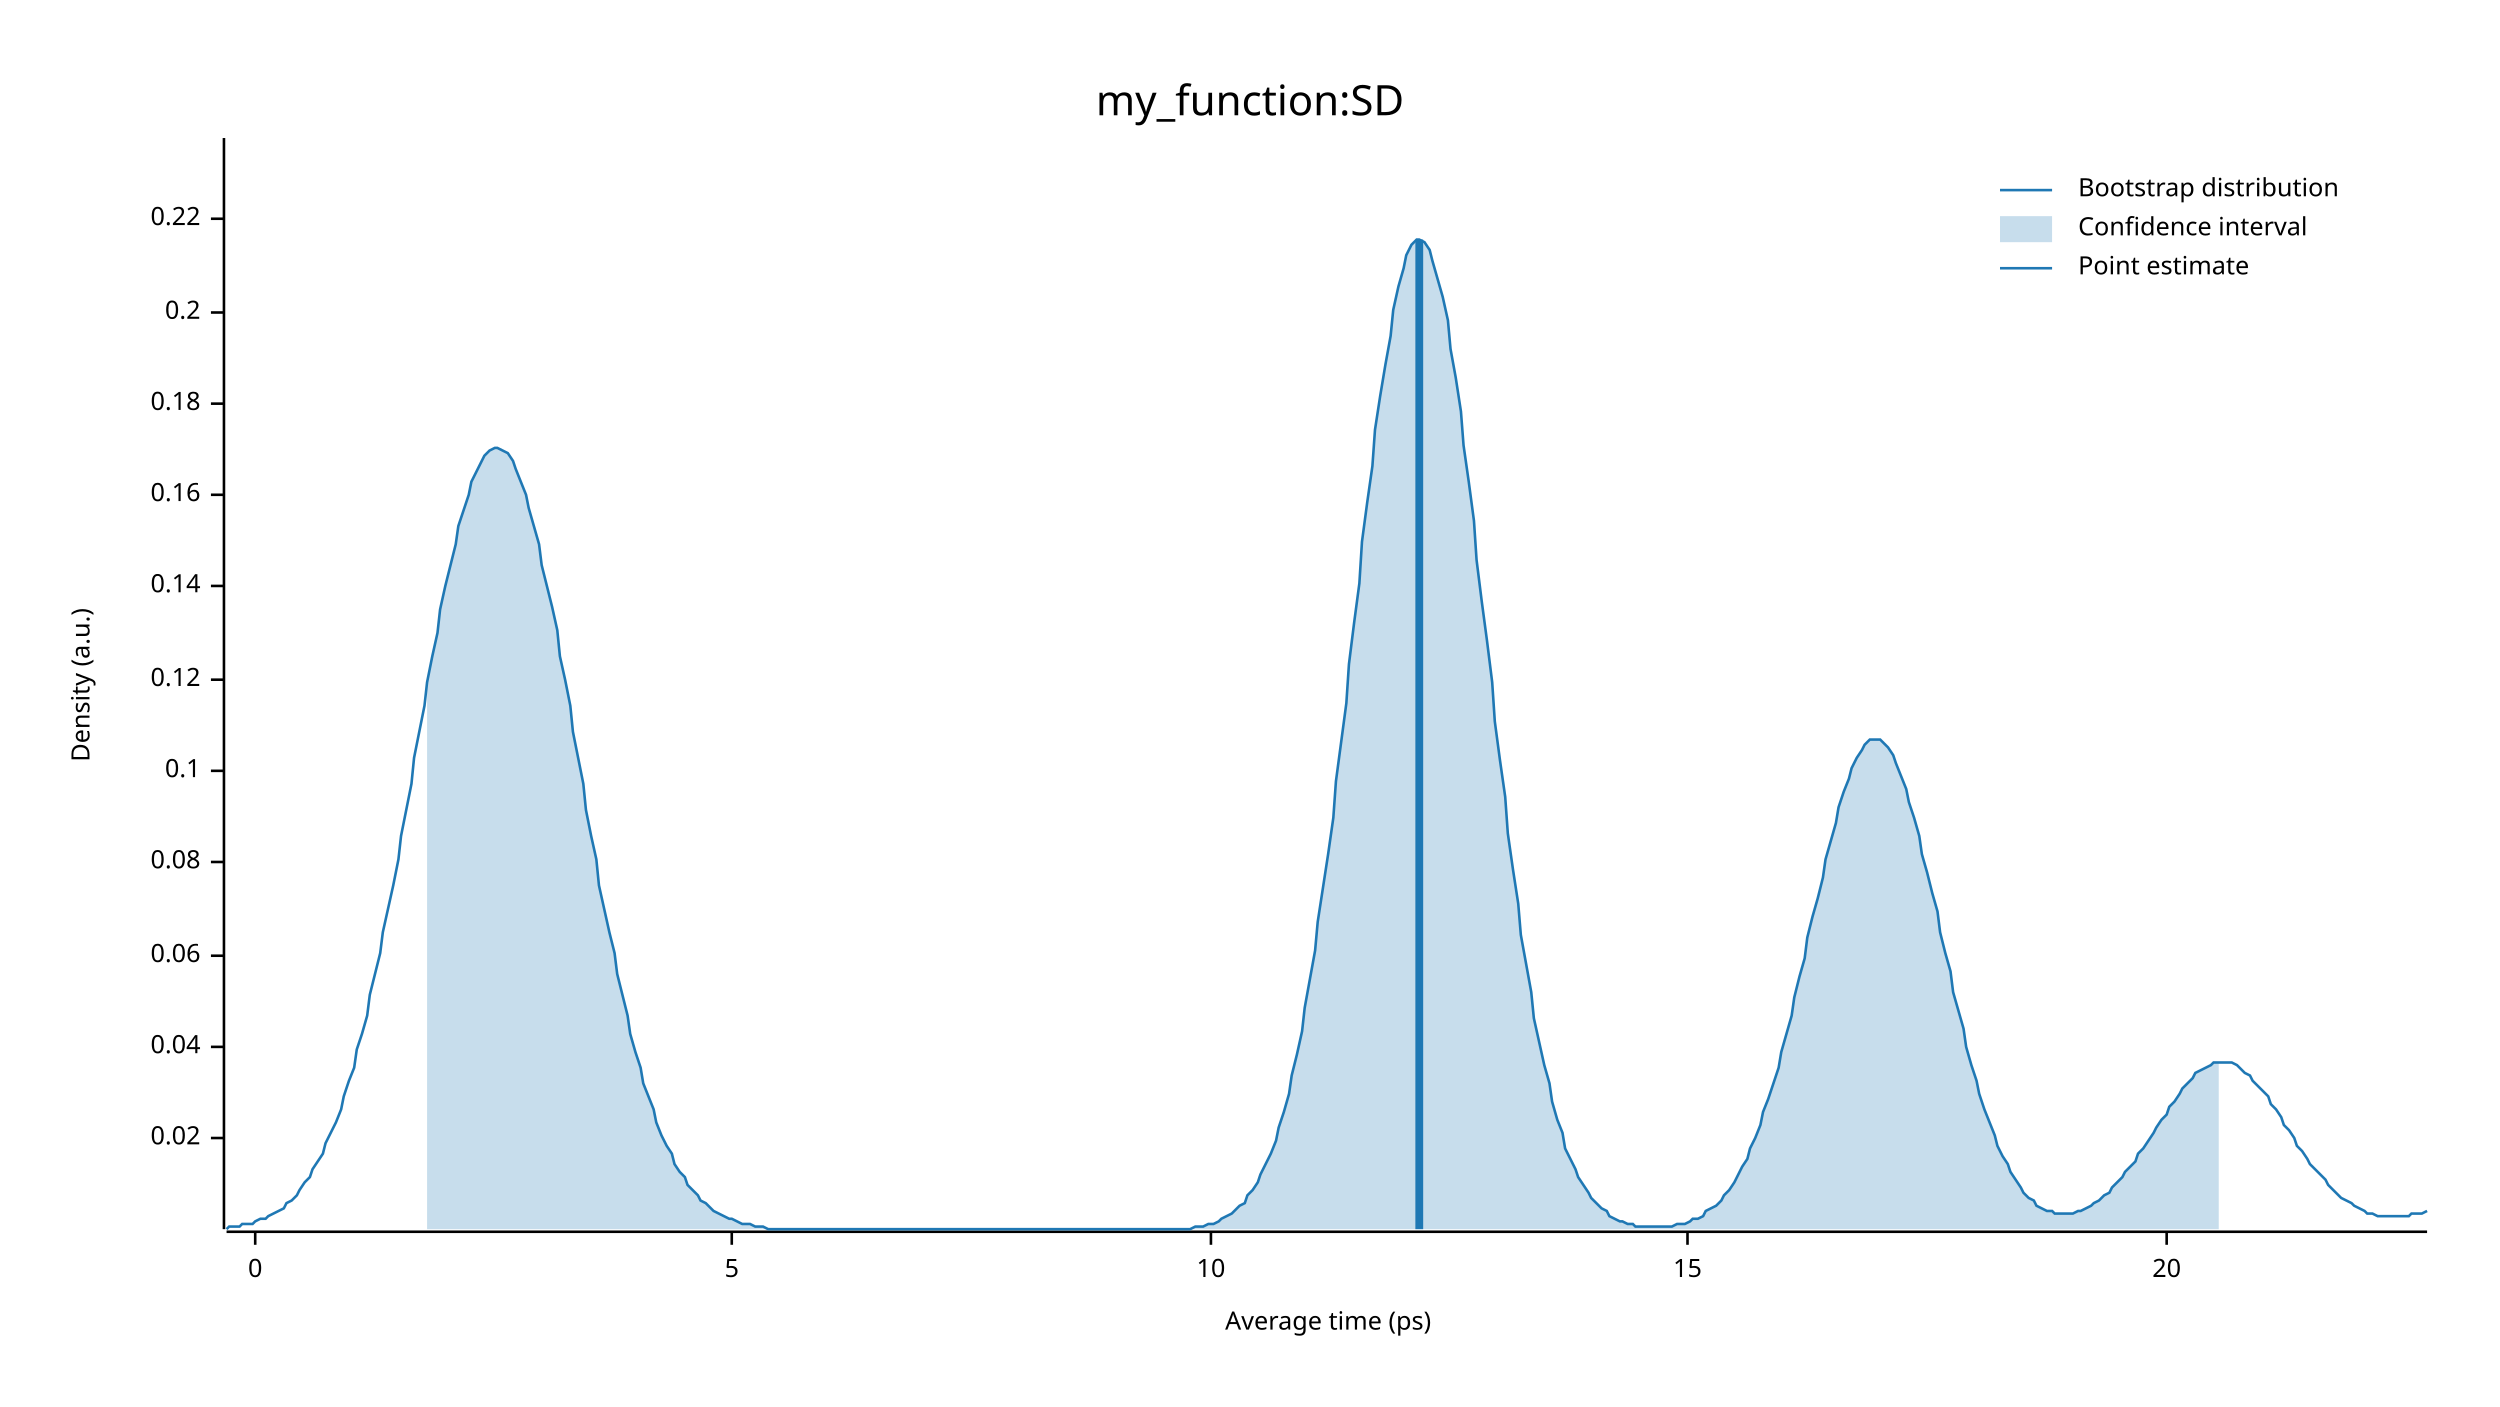
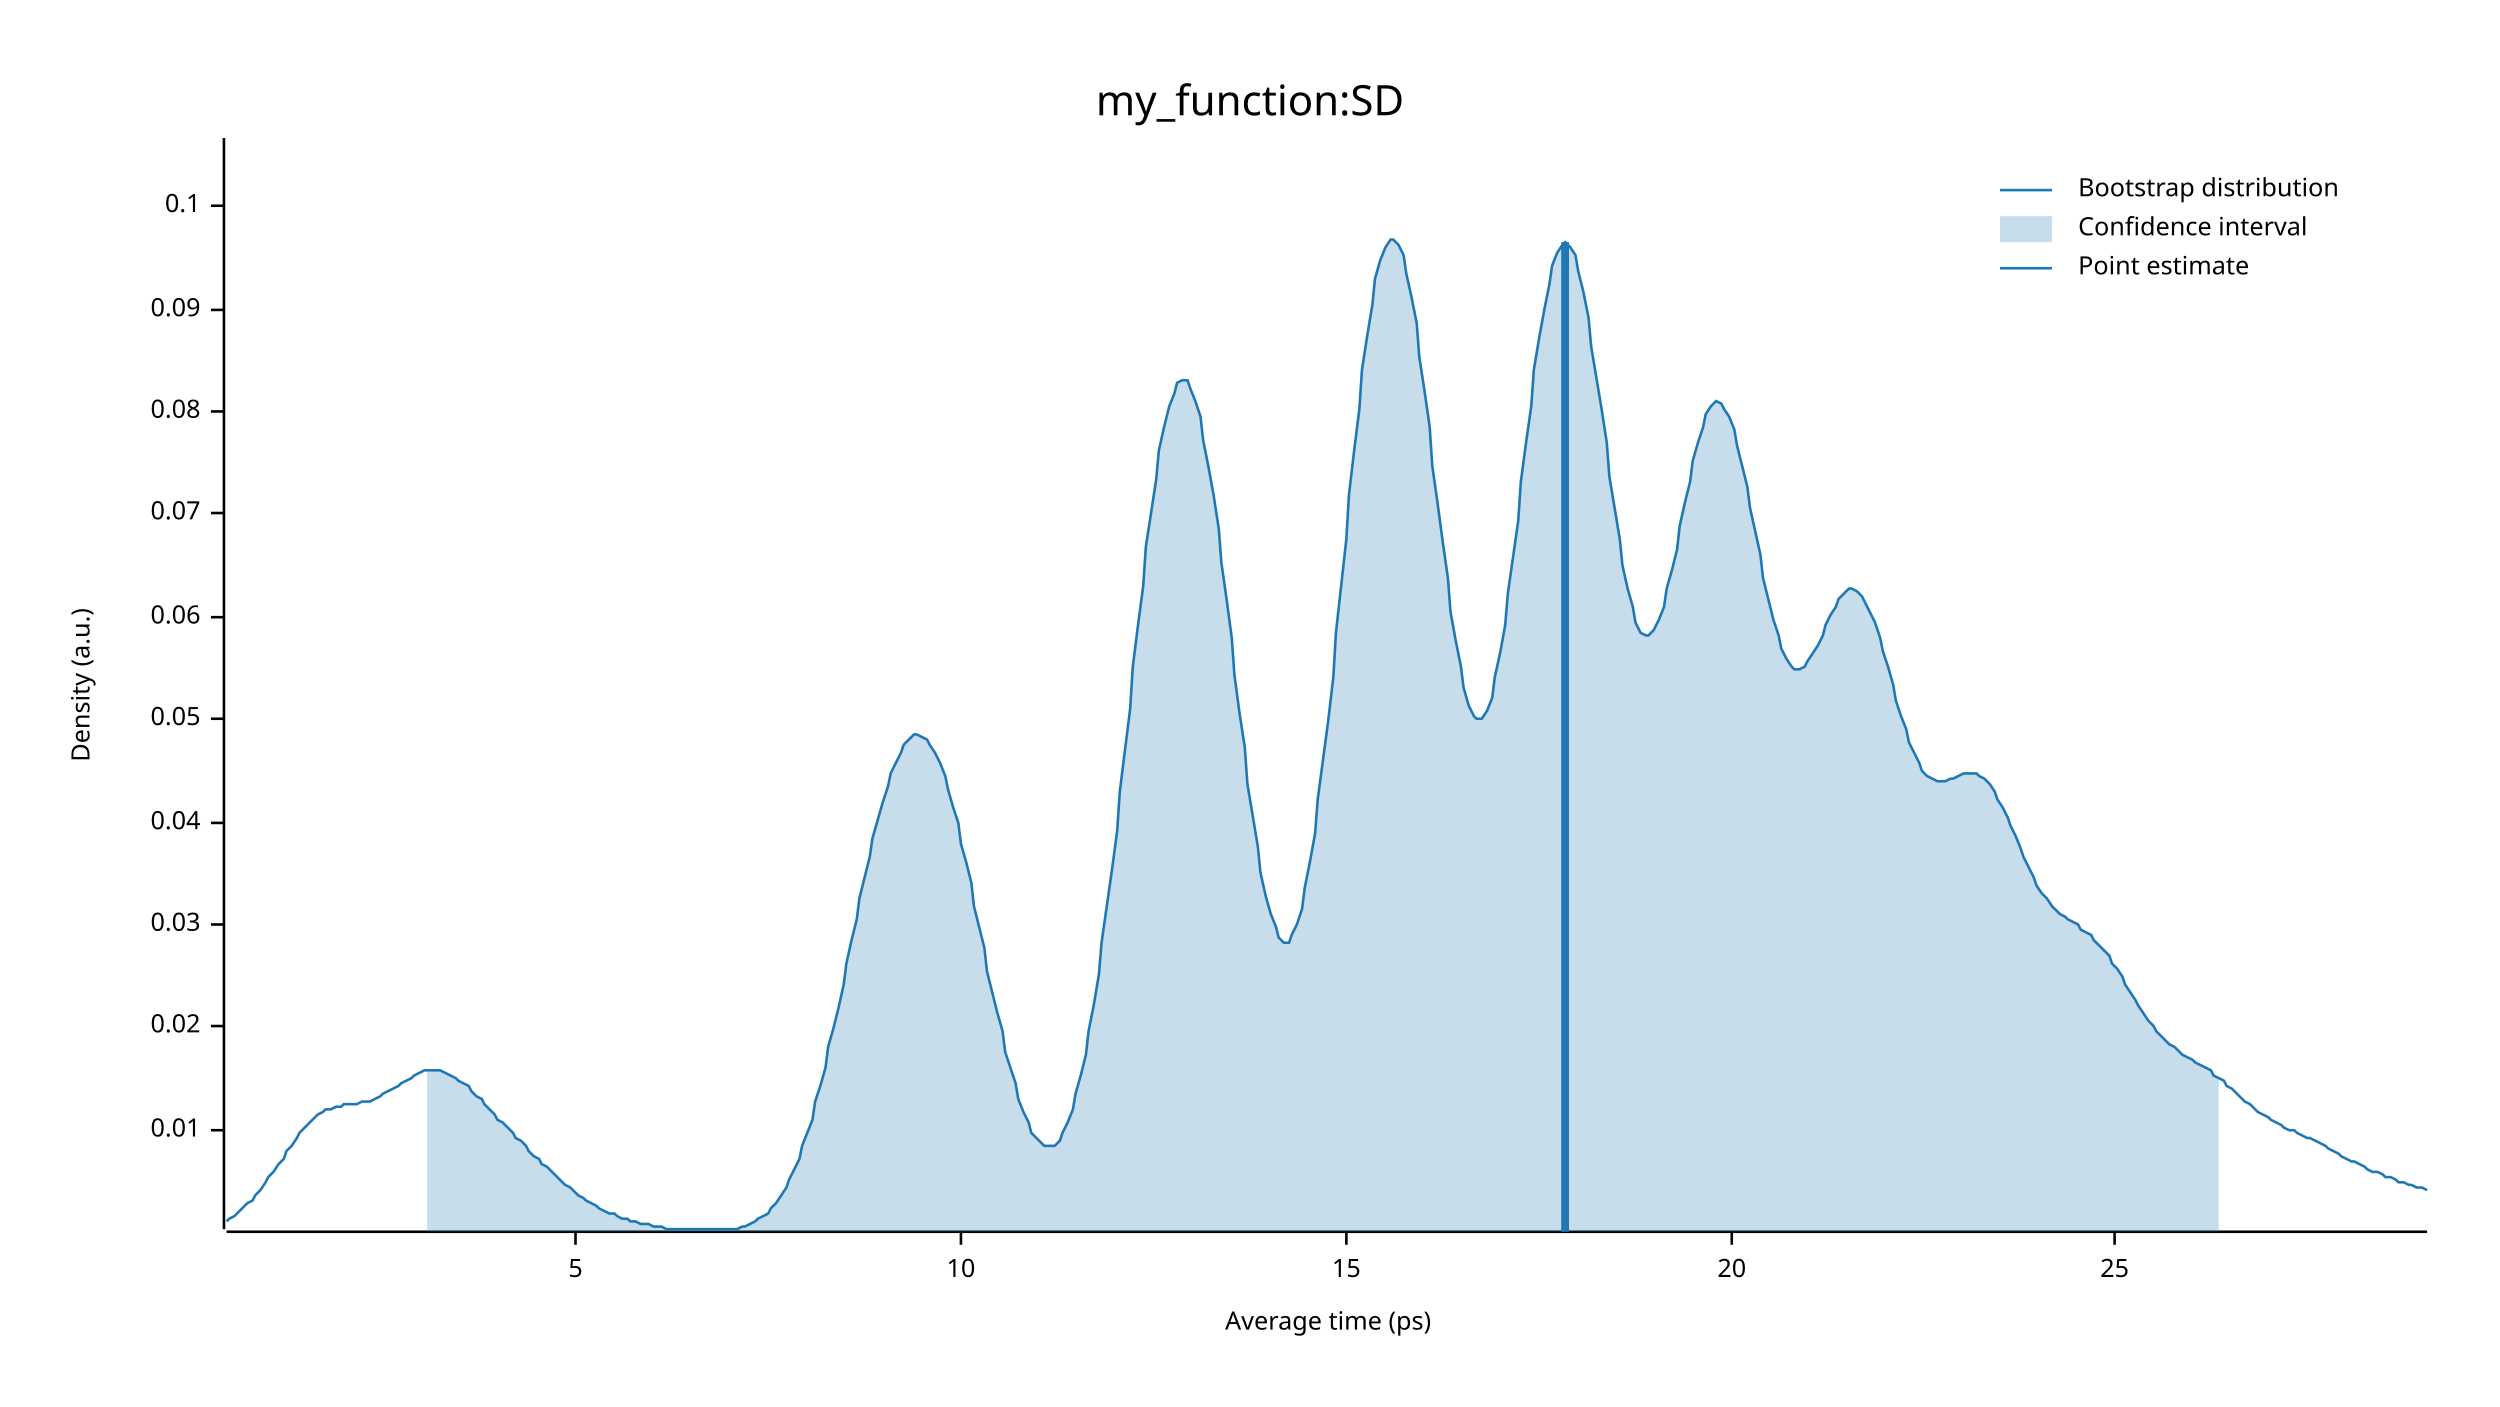
<svg xmlns="http://www.w3.org/2000/svg" width="960" height="540" viewBox="0 0 960 540">
  <text x="480" y="32" dy="0.76em" text-anchor="middle" font-family="sans-serif" font-size="16.129" opacity="1" fill="#000000">
my_function:SD
</text>
  <text x="27" y="263" dy="0.76em" text-anchor="middle" font-family="sans-serif" font-size="9.677" opacity="1" fill="#000000" transform="rotate(270, 27, 263)">
Density (a.u.)
</text>
  <text x="510" y="513" dy="-0.5ex" text-anchor="middle" font-family="sans-serif" font-size="9.677" opacity="1" fill="#000000">
Average time (ps)
</text>
  <polyline fill="none" opacity="1" stroke="#000000" stroke-width="1" points="86,53 86,472 " />
-   <text x="77" y="437" dy="0.5ex" text-anchor="end" font-family="sans-serif" font-size="9.677" opacity="1" fill="#000000">
+   <text x="77" y="434" dy="0.5ex" text-anchor="end" font-family="sans-serif" font-size="9.677" opacity="1" fill="#000000">
+ 0.01
+ </text>
+   <polyline fill="none" opacity="1" stroke="#000000" stroke-width="1" points="81,434 86,434 " />
+   <text x="77" y="394" dy="0.5ex" text-anchor="end" font-family="sans-serif" font-size="9.677" opacity="1" fill="#000000">
0.02
</text>
-   <polyline fill="none" opacity="1" stroke="#000000" stroke-width="1" points="81,437 86,437 " />
-   <text x="77" y="402" dy="0.5ex" text-anchor="end" font-family="sans-serif" font-size="9.677" opacity="1" fill="#000000">
+   <polyline fill="none" opacity="1" stroke="#000000" stroke-width="1" points="81,394 86,394 " />
+   <text x="77" y="355" dy="0.5ex" text-anchor="end" font-family="sans-serif" font-size="9.677" opacity="1" fill="#000000">
+ 0.03
+ </text>
+   <polyline fill="none" opacity="1" stroke="#000000" stroke-width="1" points="81,355 86,355 " />
+   <text x="77" y="316" dy="0.5ex" text-anchor="end" font-family="sans-serif" font-size="9.677" opacity="1" fill="#000000">
0.04
</text>
-   <polyline fill="none" opacity="1" stroke="#000000" stroke-width="1" points="81,402 86,402 " />
-   <text x="77" y="367" dy="0.5ex" text-anchor="end" font-family="sans-serif" font-size="9.677" opacity="1" fill="#000000">
+   <polyline fill="none" opacity="1" stroke="#000000" stroke-width="1" points="81,316 86,316 " />
+   <text x="77" y="276" dy="0.5ex" text-anchor="end" font-family="sans-serif" font-size="9.677" opacity="1" fill="#000000">
+ 0.05
+ </text>
+   <polyline fill="none" opacity="1" stroke="#000000" stroke-width="1" points="81,276 86,276 " />
+   <text x="77" y="237" dy="0.5ex" text-anchor="end" font-family="sans-serif" font-size="9.677" opacity="1" fill="#000000">
0.06
</text>
-   <polyline fill="none" opacity="1" stroke="#000000" stroke-width="1" points="81,367 86,367 " />
-   <text x="77" y="331" dy="0.5ex" text-anchor="end" font-family="sans-serif" font-size="9.677" opacity="1" fill="#000000">
+   <polyline fill="none" opacity="1" stroke="#000000" stroke-width="1" points="81,237 86,237 " />
+   <text x="77" y="197" dy="0.5ex" text-anchor="end" font-family="sans-serif" font-size="9.677" opacity="1" fill="#000000">
+ 0.07
+ </text>
+   <polyline fill="none" opacity="1" stroke="#000000" stroke-width="1" points="81,197 86,197 " />
+   <text x="77" y="158" dy="0.5ex" text-anchor="end" font-family="sans-serif" font-size="9.677" opacity="1" fill="#000000">
0.08
</text>
-   <polyline fill="none" opacity="1" stroke="#000000" stroke-width="1" points="81,331 86,331 " />
-   <text x="77" y="296" dy="0.5ex" text-anchor="end" font-family="sans-serif" font-size="9.677" opacity="1" fill="#000000">
+   <polyline fill="none" opacity="1" stroke="#000000" stroke-width="1" points="81,158 86,158 " />
+   <text x="77" y="119" dy="0.5ex" text-anchor="end" font-family="sans-serif" font-size="9.677" opacity="1" fill="#000000">
+ 0.09
+ </text>
+   <polyline fill="none" opacity="1" stroke="#000000" stroke-width="1" points="81,119 86,119 " />
+   <text x="77" y="79" dy="0.5ex" text-anchor="end" font-family="sans-serif" font-size="9.677" opacity="1" fill="#000000">
0.1
</text>
-   <polyline fill="none" opacity="1" stroke="#000000" stroke-width="1" points="81,296 86,296 " />
-   <text x="77" y="261" dy="0.5ex" text-anchor="end" font-family="sans-serif" font-size="9.677" opacity="1" fill="#000000">
- 0.12
- </text>
-   <polyline fill="none" opacity="1" stroke="#000000" stroke-width="1" points="81,261 86,261 " />
-   <text x="77" y="225" dy="0.5ex" text-anchor="end" font-family="sans-serif" font-size="9.677" opacity="1" fill="#000000">
- 0.14
- </text>
-   <polyline fill="none" opacity="1" stroke="#000000" stroke-width="1" points="81,225 86,225 " />
-   <text x="77" y="190" dy="0.5ex" text-anchor="end" font-family="sans-serif" font-size="9.677" opacity="1" fill="#000000">
- 0.16
- </text>
-   <polyline fill="none" opacity="1" stroke="#000000" stroke-width="1" points="81,190 86,190 " />
-   <text x="77" y="155" dy="0.5ex" text-anchor="end" font-family="sans-serif" font-size="9.677" opacity="1" fill="#000000">
- 0.18
- </text>
-   <polyline fill="none" opacity="1" stroke="#000000" stroke-width="1" points="81,155 86,155 " />
-   <text x="77" y="120" dy="0.5ex" text-anchor="end" font-family="sans-serif" font-size="9.677" opacity="1" fill="#000000">
- 0.2
- </text>
-   <polyline fill="none" opacity="1" stroke="#000000" stroke-width="1" points="81,120 86,120 " />
-   <text x="77" y="84" dy="0.5ex" text-anchor="end" font-family="sans-serif" font-size="9.677" opacity="1" fill="#000000">
- 0.22
- </text>
-   <polyline fill="none" opacity="1" stroke="#000000" stroke-width="1" points="81,84 86,84 " />
+   <polyline fill="none" opacity="1" stroke="#000000" stroke-width="1" points="81,79 86,79 " />
  <polyline fill="none" opacity="1" stroke="#000000" stroke-width="1" points="87,473 932,473 " />
-   <text x="98" y="483" dy="0.76em" text-anchor="middle" font-family="sans-serif" font-size="9.677" opacity="1" fill="#000000">
- 0
- </text>
-   <polyline fill="none" opacity="1" stroke="#000000" stroke-width="1" points="98,473 98,478 " />
-   <text x="281" y="483" dy="0.76em" text-anchor="middle" font-family="sans-serif" font-size="9.677" opacity="1" fill="#000000">
+   <text x="221" y="483" dy="0.76em" text-anchor="middle" font-family="sans-serif" font-size="9.677" opacity="1" fill="#000000">
5
</text>
-   <polyline fill="none" opacity="1" stroke="#000000" stroke-width="1" points="281,473 281,478 " />
-   <text x="465" y="483" dy="0.76em" text-anchor="middle" font-family="sans-serif" font-size="9.677" opacity="1" fill="#000000">
+   <polyline fill="none" opacity="1" stroke="#000000" stroke-width="1" points="221,473 221,478 " />
+   <text x="369" y="483" dy="0.76em" text-anchor="middle" font-family="sans-serif" font-size="9.677" opacity="1" fill="#000000">
10
</text>
-   <polyline fill="none" opacity="1" stroke="#000000" stroke-width="1" points="465,473 465,478 " />
-   <text x="648" y="483" dy="0.76em" text-anchor="middle" font-family="sans-serif" font-size="9.677" opacity="1" fill="#000000">
+   <polyline fill="none" opacity="1" stroke="#000000" stroke-width="1" points="369,473 369,478 " />
+   <text x="517" y="483" dy="0.76em" text-anchor="middle" font-family="sans-serif" font-size="9.677" opacity="1" fill="#000000">
15
</text>
-   <polyline fill="none" opacity="1" stroke="#000000" stroke-width="1" points="648,473 648,478 " />
-   <text x="832" y="483" dy="0.76em" text-anchor="middle" font-family="sans-serif" font-size="9.677" opacity="1" fill="#000000">
+   <polyline fill="none" opacity="1" stroke="#000000" stroke-width="1" points="517,473 517,478 " />
+   <text x="665" y="483" dy="0.76em" text-anchor="middle" font-family="sans-serif" font-size="9.677" opacity="1" fill="#000000">
20
</text>
-   <polyline fill="none" opacity="1" stroke="#000000" stroke-width="1" points="832,473 832,478 " />
-   <polyline fill="none" opacity="1" stroke="#1F78B4" stroke-width="1" points="87,472 88,471 90,471 92,471 93,470 95,470 97,470 98,469 100,468 102,468 103,467 105,466 107,465 109,464 110,462 112,461 114,459 115,457 117,454 119,452 120,449 122,446 124,443 125,439 127,435 129,431 131,426 132,421 134,415 136,410 137,403 139,397 141,390 142,382 144,374 146,366 147,358 149,349 151,340 153,330 154,321 156,311 158,301 159,291 161,281 163,271 164,262 166,252 168,243 169,234 171,225 173,217 175,209 176,202 178,196 180,190 181,185 183,181 185,177 186,175 188,173 190,172 191,172 193,173 195,174 197,177 198,180 200,185 202,190 203,195 205,202 207,209 208,217 210,225 212,233 214,242 215,252 217,261 219,271 220,281 222,291 224,301 225,311 227,321 229,330 230,340 232,349 234,358 236,366 237,374 239,382 241,390 242,397 244,404 246,410 247,416 249,421 251,426 252,431 254,436 256,440 258,443 259,447 261,450 263,452 264,455 266,457 268,459 269,461 271,462 273,464 274,465 276,466 278,467 280,468 281,468 283,469 285,470 286,470 288,470 290,471 291,471 293,471 295,472 296,472 298,472 300,472 302,472 303,472 305,472 307,472 308,472 310,472 312,472 313,472 315,472 317,472 318,472 320,472 322,472 324,472 325,472 327,472 329,472 330,472 332,472 334,472 335,472 337,472 339,472 341,472 342,472 344,472 346,472 347,472 349,472 351,472 352,472 354,472 356,472 357,472 359,472 361,472 363,472 364,472 366,472 368,472 369,472 371,472 373,472 374,472 376,472 378,472 379,472 381,472 383,472 385,472 386,472 388,472 390,472 391,472 393,472 395,472 396,472 398,472 400,472 401,472 403,472 405,472 407,472 408,472 410,472 412,472 413,472 415,472 417,472 418,472 420,472 422,472 423,472 425,472 427,472 429,472 430,472 432,472 434,472 435,472 437,472 439,472 440,472 442,472 444,472 445,472 447,472 449,472 451,472 452,472 454,472 456,472 457,472 459,471 461,471 462,471 464,470 466,470 468,469 469,468 471,467 473,466 474,465 476,463 478,462 479,459 481,457 483,454 484,451 486,447 488,443 490,438 491,433 493,427 495,420 496,413 498,405 500,396 501,387 503,376 505,365 506,354 508,341 510,328 512,314 513,300 515,285 517,270 518,255 520,239 522,224 523,208 525,193 527,179 528,165 530,152 532,140 534,129 535,119 537,110 539,103 540,98 542,94 544,92 545,92 547,93 549,96 550,100 552,107 554,114 556,123 557,134 559,145 561,158 562,171 564,185 566,200 567,215 569,231 571,246 573,262 574,277 576,292 578,306 579,320 581,334 583,347 584,359 586,370 588,381 589,391 591,400 593,409 595,416 596,423 598,430 600,435 601,441 603,445 605,449 606,452 608,455 610,458 611,460 613,462 615,464 617,465 618,467 620,468 622,469 623,469 625,470 627,470 628,471 630,471 632,471 633,471 635,471 637,471 639,471 640,471 642,471 644,470 645,470 647,470 649,469 650,468 652,468 654,467 655,465 657,464 659,463 661,461 662,459 664,457 666,454 667,452 669,448 671,445 672,441 674,437 676,432 677,427 679,422 681,416 683,410 684,404 686,397 688,390 689,383 691,375 693,368 694,360 696,352 698,345 700,337 701,330 703,323 705,316 706,310 708,304 710,299 711,295 713,291 715,288 716,286 718,284 720,284 722,284 723,285 725,287 727,290 728,293 730,298 732,303 733,308 735,314 737,321 738,328 740,335 742,343 744,350 745,358 747,366 749,373 750,381 752,388 754,395 755,402 757,409 759,415 760,420 762,426 764,431 766,436 767,440 769,444 771,447 772,450 774,453 776,456 777,458 779,460 781,461 782,463 784,464 786,465 788,465 789,466 791,466 793,466 794,466 796,466 798,465 799,465 801,464 803,463 804,462 806,461 808,459 810,458 811,456 813,454 815,452 816,450 818,448 820,446 821,443 823,441 825,438 827,435 828,433 830,430 832,428 833,425 835,423 837,420 838,418 840,416 842,414 843,412 845,411 847,410 849,409 850,408 852,408 854,408 855,408 857,408 859,409 860,410 862,412 864,413 865,415 867,417 869,419 871,421 872,424 874,426 876,429 877,432 879,434 881,437 882,440 884,442 886,445 887,447 889,449 891,451 893,453 894,455 896,457 898,459 899,460 901,461 903,462 904,463 906,464 908,465 909,466 911,466 913,467 915,467 916,467 918,467 920,467 921,467 923,467 925,467 926,466 928,466 930,466 932,465 " />
-   <polygon opacity="0.25" fill="#1F78B4" points="164,262 166,252 168,243 169,234 171,225 173,217 175,209 176,202 178,196 180,190 181,185 183,181 185,177 186,175 188,173 190,172 191,172 193,173 195,174 197,177 198,180 200,185 202,190 203,195 205,202 207,209 208,217 210,225 212,233 214,242 215,252 217,261 219,271 220,281 222,291 224,301 225,311 227,321 229,330 230,340 232,349 234,358 236,366 237,374 239,382 241,390 242,397 244,404 246,410 247,416 249,421 251,426 252,431 254,436 256,440 258,443 259,447 261,450 263,452 264,455 266,457 268,459 269,461 271,462 273,464 274,465 276,466 278,467 280,468 281,468 283,469 285,470 286,470 288,470 290,471 291,471 293,471 295,472 296,472 298,472 300,472 302,472 303,472 305,472 307,472 308,472 310,472 312,472 313,472 315,472 317,472 318,472 320,472 322,472 324,472 325,472 327,472 329,472 330,472 332,472 334,472 335,472 337,472 339,472 341,472 342,472 344,472 346,472 347,472 349,472 351,472 352,472 354,472 356,472 357,472 359,472 361,472 363,472 364,472 366,472 368,472 369,472 371,472 373,472 374,472 376,472 378,472 379,472 381,472 383,472 385,472 386,472 388,472 390,472 391,472 393,472 395,472 396,472 398,472 400,472 401,472 403,472 405,472 407,472 408,472 410,472 412,472 413,472 415,472 417,472 418,472 420,472 422,472 423,472 425,472 427,472 429,472 430,472 432,472 434,472 435,472 437,472 439,472 440,472 442,472 444,472 445,472 447,472 449,472 451,472 452,472 454,472 456,472 457,472 459,471 461,471 462,471 464,470 466,470 468,469 469,468 471,467 473,466 474,465 476,463 478,462 479,459 481,457 483,454 484,451 486,447 488,443 490,438 491,433 493,427 495,420 496,413 498,405 500,396 501,387 503,376 505,365 506,354 508,341 510,328 512,314 513,300 515,285 517,270 518,255 520,239 522,224 523,208 525,193 527,179 528,165 530,152 532,140 534,129 535,119 537,110 539,103 540,98 542,94 544,92 545,92 547,93 549,96 550,100 552,107 554,114 556,123 557,134 559,145 561,158 562,171 564,185 566,200 567,215 569,231 571,246 573,262 574,277 576,292 578,306 579,320 581,334 583,347 584,359 586,370 588,381 589,391 591,400 593,409 595,416 596,423 598,430 600,435 601,441 603,445 605,449 606,452 608,455 610,458 611,460 613,462 615,464 617,465 618,467 620,468 622,469 623,469 625,470 627,470 628,471 630,471 632,471 633,471 635,471 637,471 639,471 640,471 642,471 644,470 645,470 647,470 649,469 650,468 652,468 654,467 655,465 657,464 659,463 661,461 662,459 664,457 666,454 667,452 669,448 671,445 672,441 674,437 676,432 677,427 679,422 681,416 683,410 684,404 686,397 688,390 689,383 691,375 693,368 694,360 696,352 698,345 700,337 701,330 703,323 705,316 706,310 708,304 710,299 711,295 713,291 715,288 716,286 718,284 720,284 722,284 723,285 725,287 727,290 728,293 730,298 732,303 733,308 735,314 737,321 738,328 740,335 742,343 744,350 745,358 747,366 749,373 750,381 752,388 754,395 755,402 757,409 759,415 760,420 762,426 764,431 766,436 767,440 769,444 771,447 772,450 774,453 776,456 777,458 779,460 781,461 782,463 784,464 786,465 788,465 789,466 791,466 793,466 794,466 796,466 798,465 799,465 801,464 803,463 804,462 806,461 808,459 810,458 811,456 813,454 815,452 816,450 818,448 820,446 821,443 823,441 825,438 827,435 828,433 830,430 832,428 833,425 835,423 837,420 838,418 840,416 842,414 843,412 845,411 847,410 849,409 850,408 852,408 852,472 164,472 " />
-   <polyline fill="none" opacity="1" stroke="#1F78B4" stroke-width="3" points="545,472 545,92 " />
+   <polyline fill="none" opacity="1" stroke="#000000" stroke-width="1" points="665,473 665,478 " />
+   <text x="812" y="483" dy="0.76em" text-anchor="middle" font-family="sans-serif" font-size="9.677" opacity="1" fill="#000000">
+ 25
+ </text>
+   <polyline fill="none" opacity="1" stroke="#000000" stroke-width="1" points="812,473 812,478 " />
+   <polyline fill="none" opacity="1" stroke="#1F78B4" stroke-width="1" points="87,469 88,468 90,467 92,465 93,464 95,462 97,461 98,459 100,457 102,454 103,452 105,450 107,447 109,445 110,442 112,440 114,437 115,435 117,433 119,431 120,430 122,428 124,427 125,426 127,426 129,425 131,425 132,424 134,424 136,424 137,424 139,423 141,423 142,423 144,422 146,421 147,420 149,419 151,418 153,417 154,416 156,415 158,414 159,413 161,412 163,411 164,411 166,411 168,411 169,411 171,412 173,413 175,414 176,415 178,416 180,417 181,419 183,421 185,422 186,424 188,426 190,428 191,430 193,431 195,433 197,435 198,437 200,438 202,440 203,442 205,444 207,445 208,447 210,448 212,450 214,452 215,453 217,455 219,456 220,457 222,459 224,460 225,461 227,462 229,463 230,464 232,465 234,466 236,466 237,467 239,468 241,468 242,469 244,469 246,470 247,470 249,470 251,471 252,471 254,471 256,472 258,472 259,472 261,472 263,472 264,472 266,472 268,472 269,472 271,472 273,472 274,472 276,472 278,472 280,472 281,472 283,472 285,471 286,471 288,470 290,469 291,468 293,467 295,466 296,464 298,462 300,459 302,456 303,453 305,449 307,445 308,440 310,435 312,430 313,423 315,417 317,410 318,402 320,395 322,387 324,378 325,370 327,361 329,353 330,345 332,337 334,329 335,322 337,315 339,308 341,302 342,297 344,293 346,289 347,286 349,284 351,282 352,282 354,283 356,284 357,286 359,289 361,293 363,298 364,303 366,310 368,316 369,324 371,331 373,339 374,348 376,356 378,364 379,373 381,381 383,389 385,396 386,404 388,410 390,416 391,422 393,427 395,431 396,435 398,437 400,439 401,440 403,440 405,440 407,438 408,435 410,431 412,426 413,420 415,413 417,405 418,396 420,386 422,374 423,362 425,348 427,334 429,319 430,304 432,288 434,272 435,256 437,240 439,225 440,210 442,197 444,184 445,173 447,164 449,156 451,151 452,147 454,146 456,146 457,149 459,154 461,160 462,169 464,179 466,190 468,203 469,216 471,230 473,245 474,259 476,274 478,287 479,301 481,313 483,325 484,335 486,344 488,351 490,356 491,360 493,362 495,362 496,359 498,355 500,349 501,341 503,331 505,320 506,307 508,292 510,277 512,260 513,243 515,225 517,207 518,190 520,173 522,157 523,142 525,129 527,117 528,107 530,100 532,95 534,92 535,92 537,94 539,98 540,105 542,114 544,124 545,137 547,150 549,164 550,179 552,193 554,208 556,222 557,235 559,246 561,256 562,264 564,271 566,275 567,276 569,276 571,273 573,268 574,260 576,251 578,240 579,228 581,214 583,200 584,185 586,170 588,156 589,142 591,130 593,119 595,109 596,102 598,97 600,94 601,93 603,95 605,98 606,104 608,112 610,122 611,133 613,145 615,157 617,170 618,183 620,195 622,207 623,217 625,226 627,233 628,239 630,243 632,244 633,244 635,242 637,238 639,233 640,226 642,219 644,211 645,202 647,193 649,185 650,177 652,170 654,164 655,159 657,156 659,154 661,155 662,157 664,160 666,165 667,171 669,179 671,187 672,195 674,204 676,213 677,222 679,230 681,238 683,244 684,249 686,253 688,256 689,257 691,257 693,256 694,254 696,251 698,248 700,244 701,240 703,236 705,233 706,230 708,228 710,226 711,226 713,227 715,229 716,231 718,235 720,239 722,245 723,250 725,256 727,263 728,269 730,275 732,280 733,285 735,289 737,293 738,296 740,298 742,299 744,300 745,300 747,300 749,299 750,299 752,298 754,297 755,297 757,297 759,297 760,298 762,299 764,301 766,304 767,307 769,310 771,314 772,317 774,321 776,326 777,329 779,333 781,337 782,340 784,343 786,345 788,348 789,349 791,351 793,352 794,353 796,354 798,355 799,357 801,358 803,359 804,361 806,363 808,365 810,367 811,370 813,372 815,375 816,378 818,381 820,384 821,386 823,389 825,392 827,394 828,396 830,398 832,400 833,401 835,402 837,404 838,405 840,406 842,407 843,408 845,409 847,410 849,411 850,413 852,414 854,415 855,417 857,418 859,420 860,421 862,423 864,424 865,425 867,427 869,428 871,429 872,430 874,431 876,432 877,433 879,434 881,434 882,435 884,436 886,437 887,437 889,438 891,439 893,440 894,441 896,442 898,443 899,444 901,445 903,446 904,446 906,447 908,448 909,449 911,450 913,450 915,451 916,452 918,452 920,453 921,454 923,454 925,455 926,455 928,456 930,456 932,457 " />
+   <polygon opacity="0.25" fill="#1F78B4" points="164,411 166,411 168,411 169,411 171,412 173,413 175,414 176,415 178,416 180,417 181,419 183,421 185,422 186,424 188,426 190,428 191,430 193,431 195,433 197,435 198,437 200,438 202,440 203,442 205,444 207,445 208,447 210,448 212,450 214,452 215,453 217,455 219,456 220,457 222,459 224,460 225,461 227,462 229,463 230,464 232,465 234,466 236,466 237,467 239,468 241,468 242,469 244,469 246,470 247,470 249,470 251,471 252,471 254,471 256,472 258,472 259,472 261,472 263,472 264,472 266,472 268,472 269,472 271,472 273,472 274,472 276,472 278,472 280,472 281,472 283,472 285,471 286,471 288,470 290,469 291,468 293,467 295,466 296,464 298,462 300,459 302,456 303,453 305,449 307,445 308,440 310,435 312,430 313,423 315,417 317,410 318,402 320,395 322,387 324,378 325,370 327,361 329,353 330,345 332,337 334,329 335,322 337,315 339,308 341,302 342,297 344,293 346,289 347,286 349,284 351,282 352,282 354,283 356,284 357,286 359,289 361,293 363,298 364,303 366,310 368,316 369,324 371,331 373,339 374,348 376,356 378,364 379,373 381,381 383,389 385,396 386,404 388,410 390,416 391,422 393,427 395,431 396,435 398,437 400,439 401,440 403,440 405,440 407,438 408,435 410,431 412,426 413,420 415,413 417,405 418,396 420,386 422,374 423,362 425,348 427,334 429,319 430,304 432,288 434,272 435,256 437,240 439,225 440,210 442,197 444,184 445,173 447,164 449,156 451,151 452,147 454,146 456,146 457,149 459,154 461,160 462,169 464,179 466,190 468,203 469,216 471,230 473,245 474,259 476,274 478,287 479,301 481,313 483,325 484,335 486,344 488,351 490,356 491,360 493,362 495,362 496,359 498,355 500,349 501,341 503,331 505,320 506,307 508,292 510,277 512,260 513,243 515,225 517,207 518,190 520,173 522,157 523,142 525,129 527,117 528,107 530,100 532,95 534,92 535,92 537,94 539,98 540,105 542,114 544,124 545,137 547,150 549,164 550,179 552,193 554,208 556,222 557,235 559,246 561,256 562,264 564,271 566,275 567,276 569,276 571,273 573,268 574,260 576,251 578,240 579,228 581,214 583,200 584,185 586,170 588,156 589,142 591,130 593,119 595,109 596,102 598,97 600,94 601,93 603,95 605,98 606,104 608,112 610,122 611,133 613,145 615,157 617,170 618,183 620,195 622,207 623,217 625,226 627,233 628,239 630,243 632,244 633,244 635,242 637,238 639,233 640,226 642,219 644,211 645,202 647,193 649,185 650,177 652,170 654,164 655,159 657,156 659,154 661,155 662,157 664,160 666,165 667,171 669,179 671,187 672,195 674,204 676,213 677,222 679,230 681,238 683,244 684,249 686,253 688,256 689,257 691,257 693,256 694,254 696,251 698,248 700,244 701,240 703,236 705,233 706,230 708,228 710,226 711,226 713,227 715,229 716,231 718,235 720,239 722,245 723,250 725,256 727,263 728,269 730,275 732,280 733,285 735,289 737,293 738,296 740,298 742,299 744,300 745,300 747,300 749,299 750,299 752,298 754,297 755,297 757,297 759,297 760,298 762,299 764,301 766,304 767,307 769,310 771,314 772,317 774,321 776,326 777,329 779,333 781,337 782,340 784,343 786,345 788,348 789,349 791,351 793,352 794,353 796,354 798,355 799,357 801,358 803,359 804,361 806,363 808,365 810,367 811,370 813,372 815,375 816,378 818,381 820,384 821,386 823,389 825,392 827,394 828,396 830,398 832,400 833,401 835,402 837,404 838,405 840,406 842,407 843,408 845,409 847,410 849,411 850,413 852,414 852,473 164,473 " />
+   <polyline fill="none" opacity="1" stroke="#1F78B4" stroke-width="3" points="601,473 601,93 " />
  <text x="798" y="68" dy="0.76em" text-anchor="start" font-family="sans-serif" font-size="9.677" opacity="1" fill="#000000">
Bootstrap distribution
</text>
  <text x="798" y="83" dy="0.76em" text-anchor="start" font-family="sans-serif" font-size="9.677" opacity="1" fill="#000000">
Confidence interval
</text>
  <text x="798" y="98" dy="0.76em" text-anchor="start" font-family="sans-serif" font-size="9.677" opacity="1" fill="#000000">
Point estimate
</text>
  <polyline fill="none" opacity="1" stroke="#1F78B4" stroke-width="1" points="768,73 788,73 " />
  <rect x="768" y="83" width="20" height="10" opacity="0.25" fill="#1F78B4" stroke="none" />
  <polyline fill="none" opacity="1" stroke="#1F78B4" stroke-width="1" points="768,103 788,103 " />
</svg>
